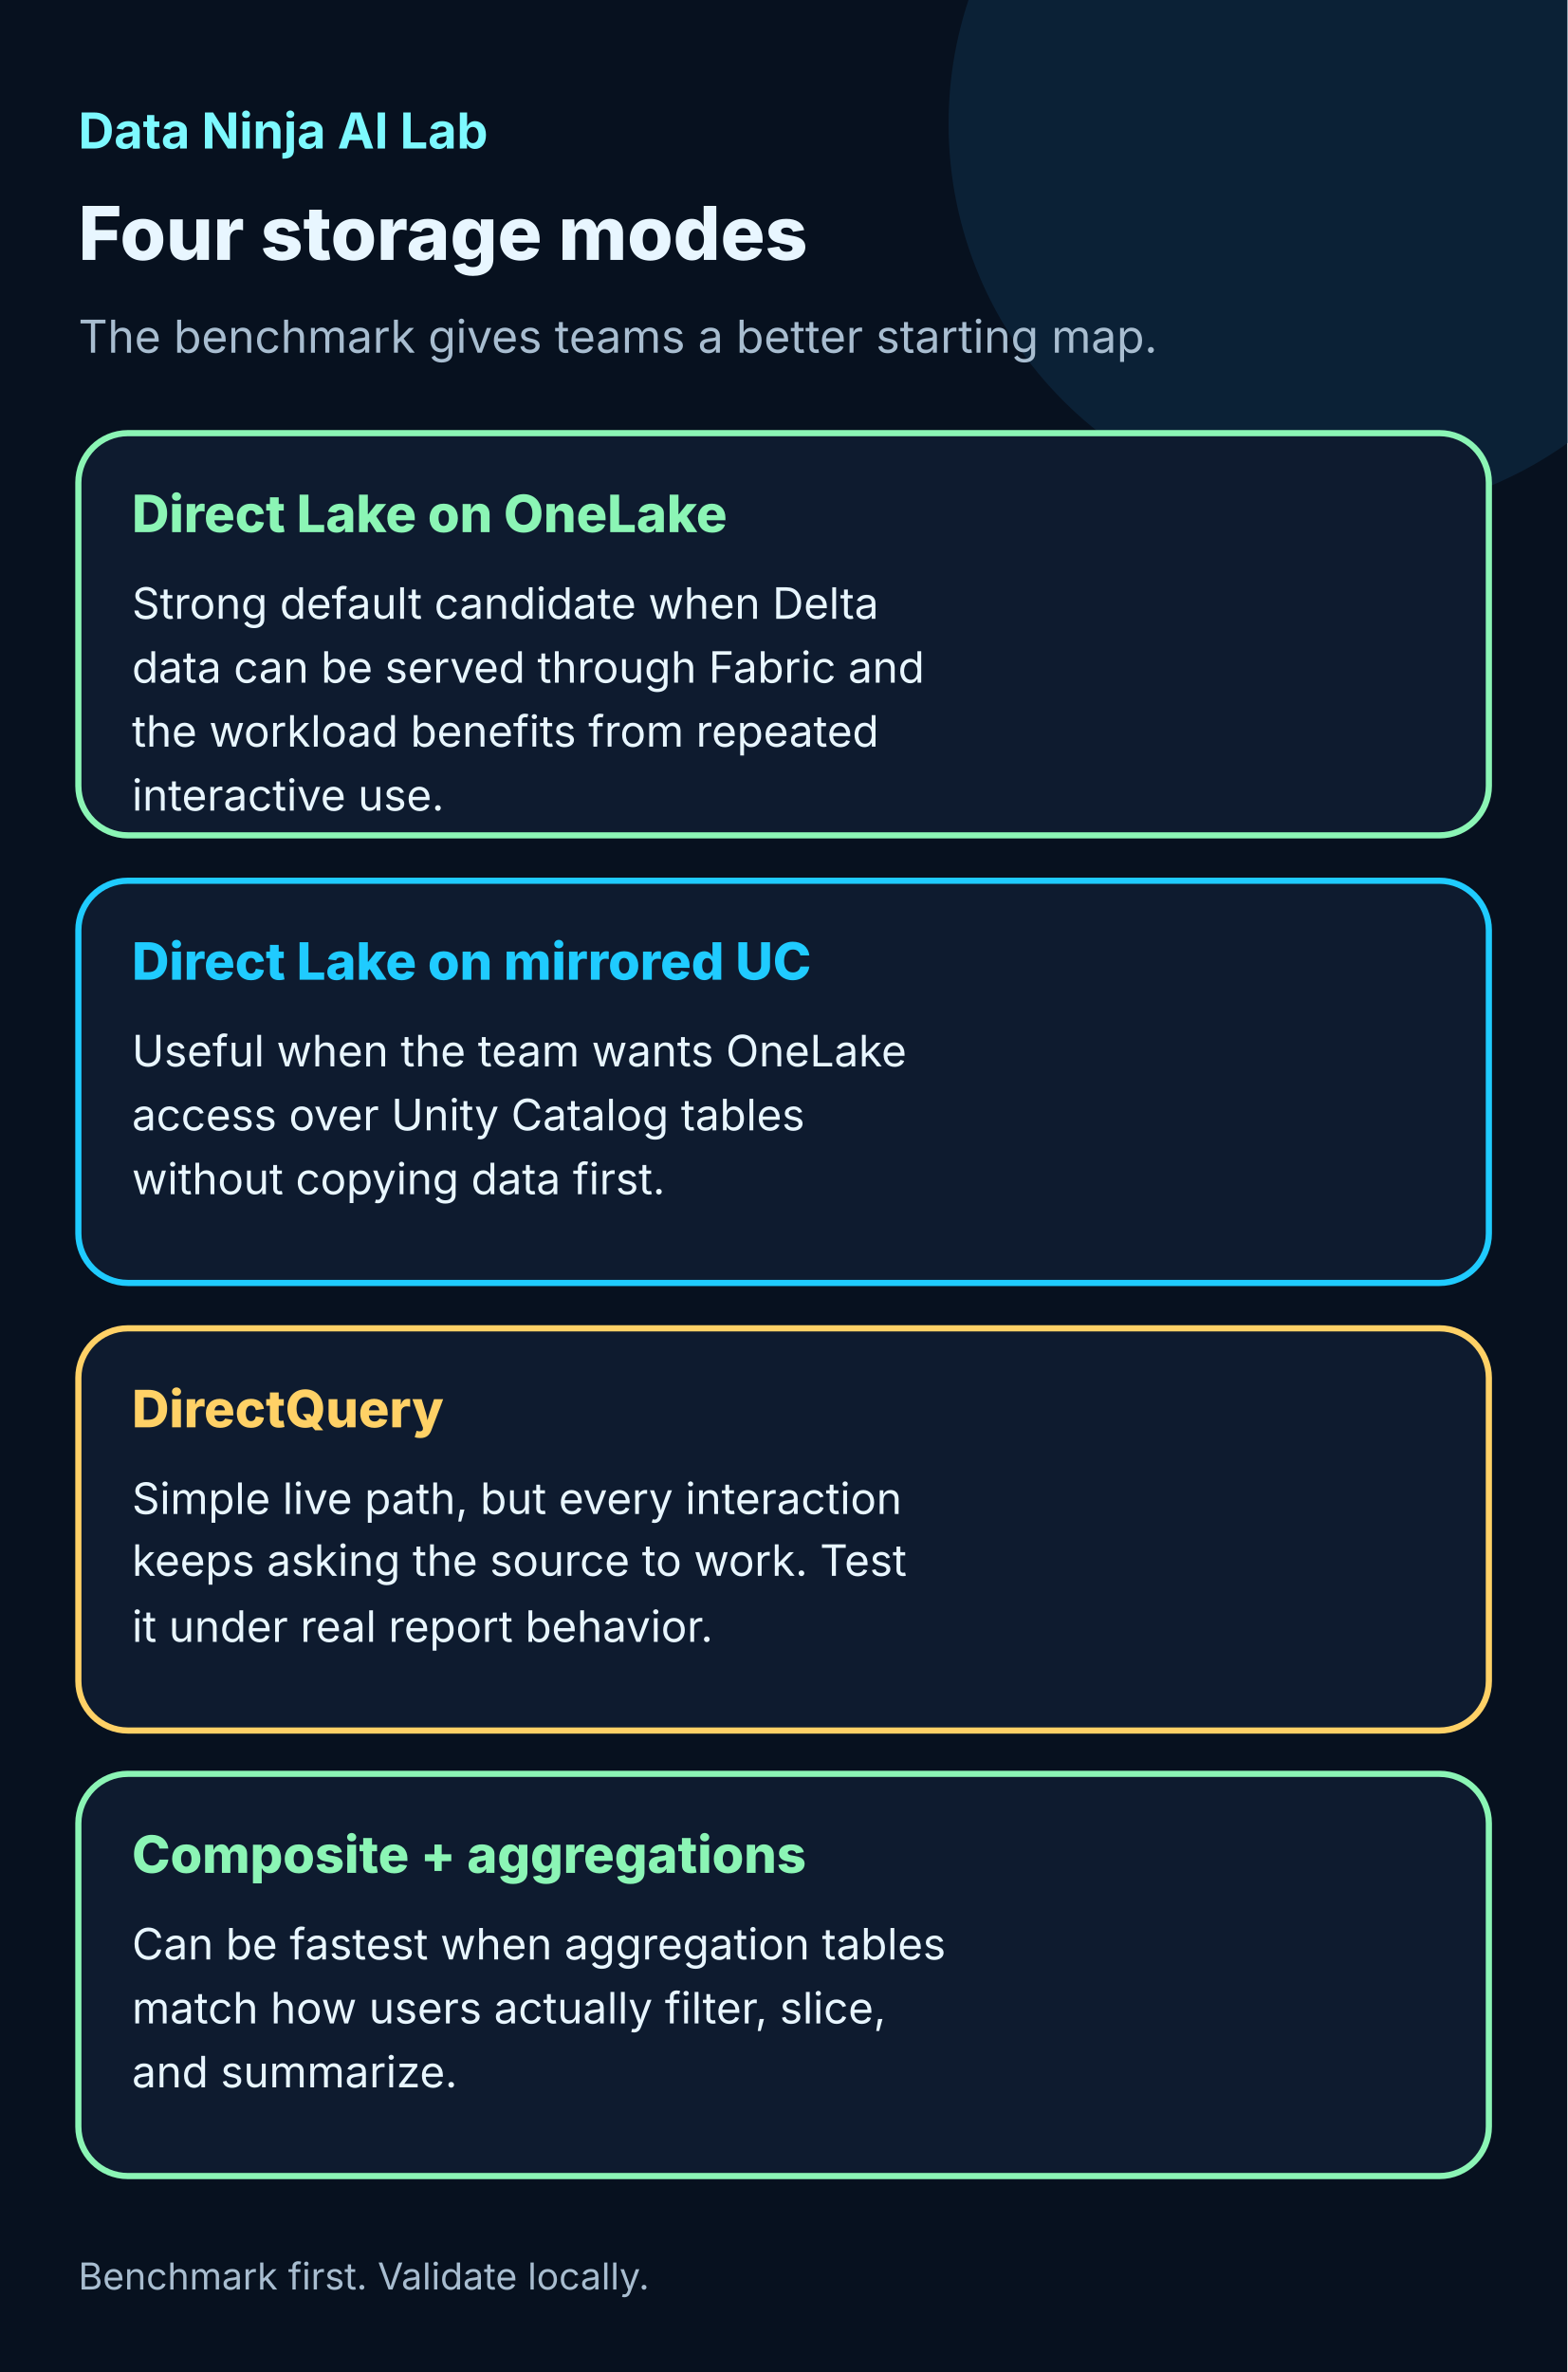
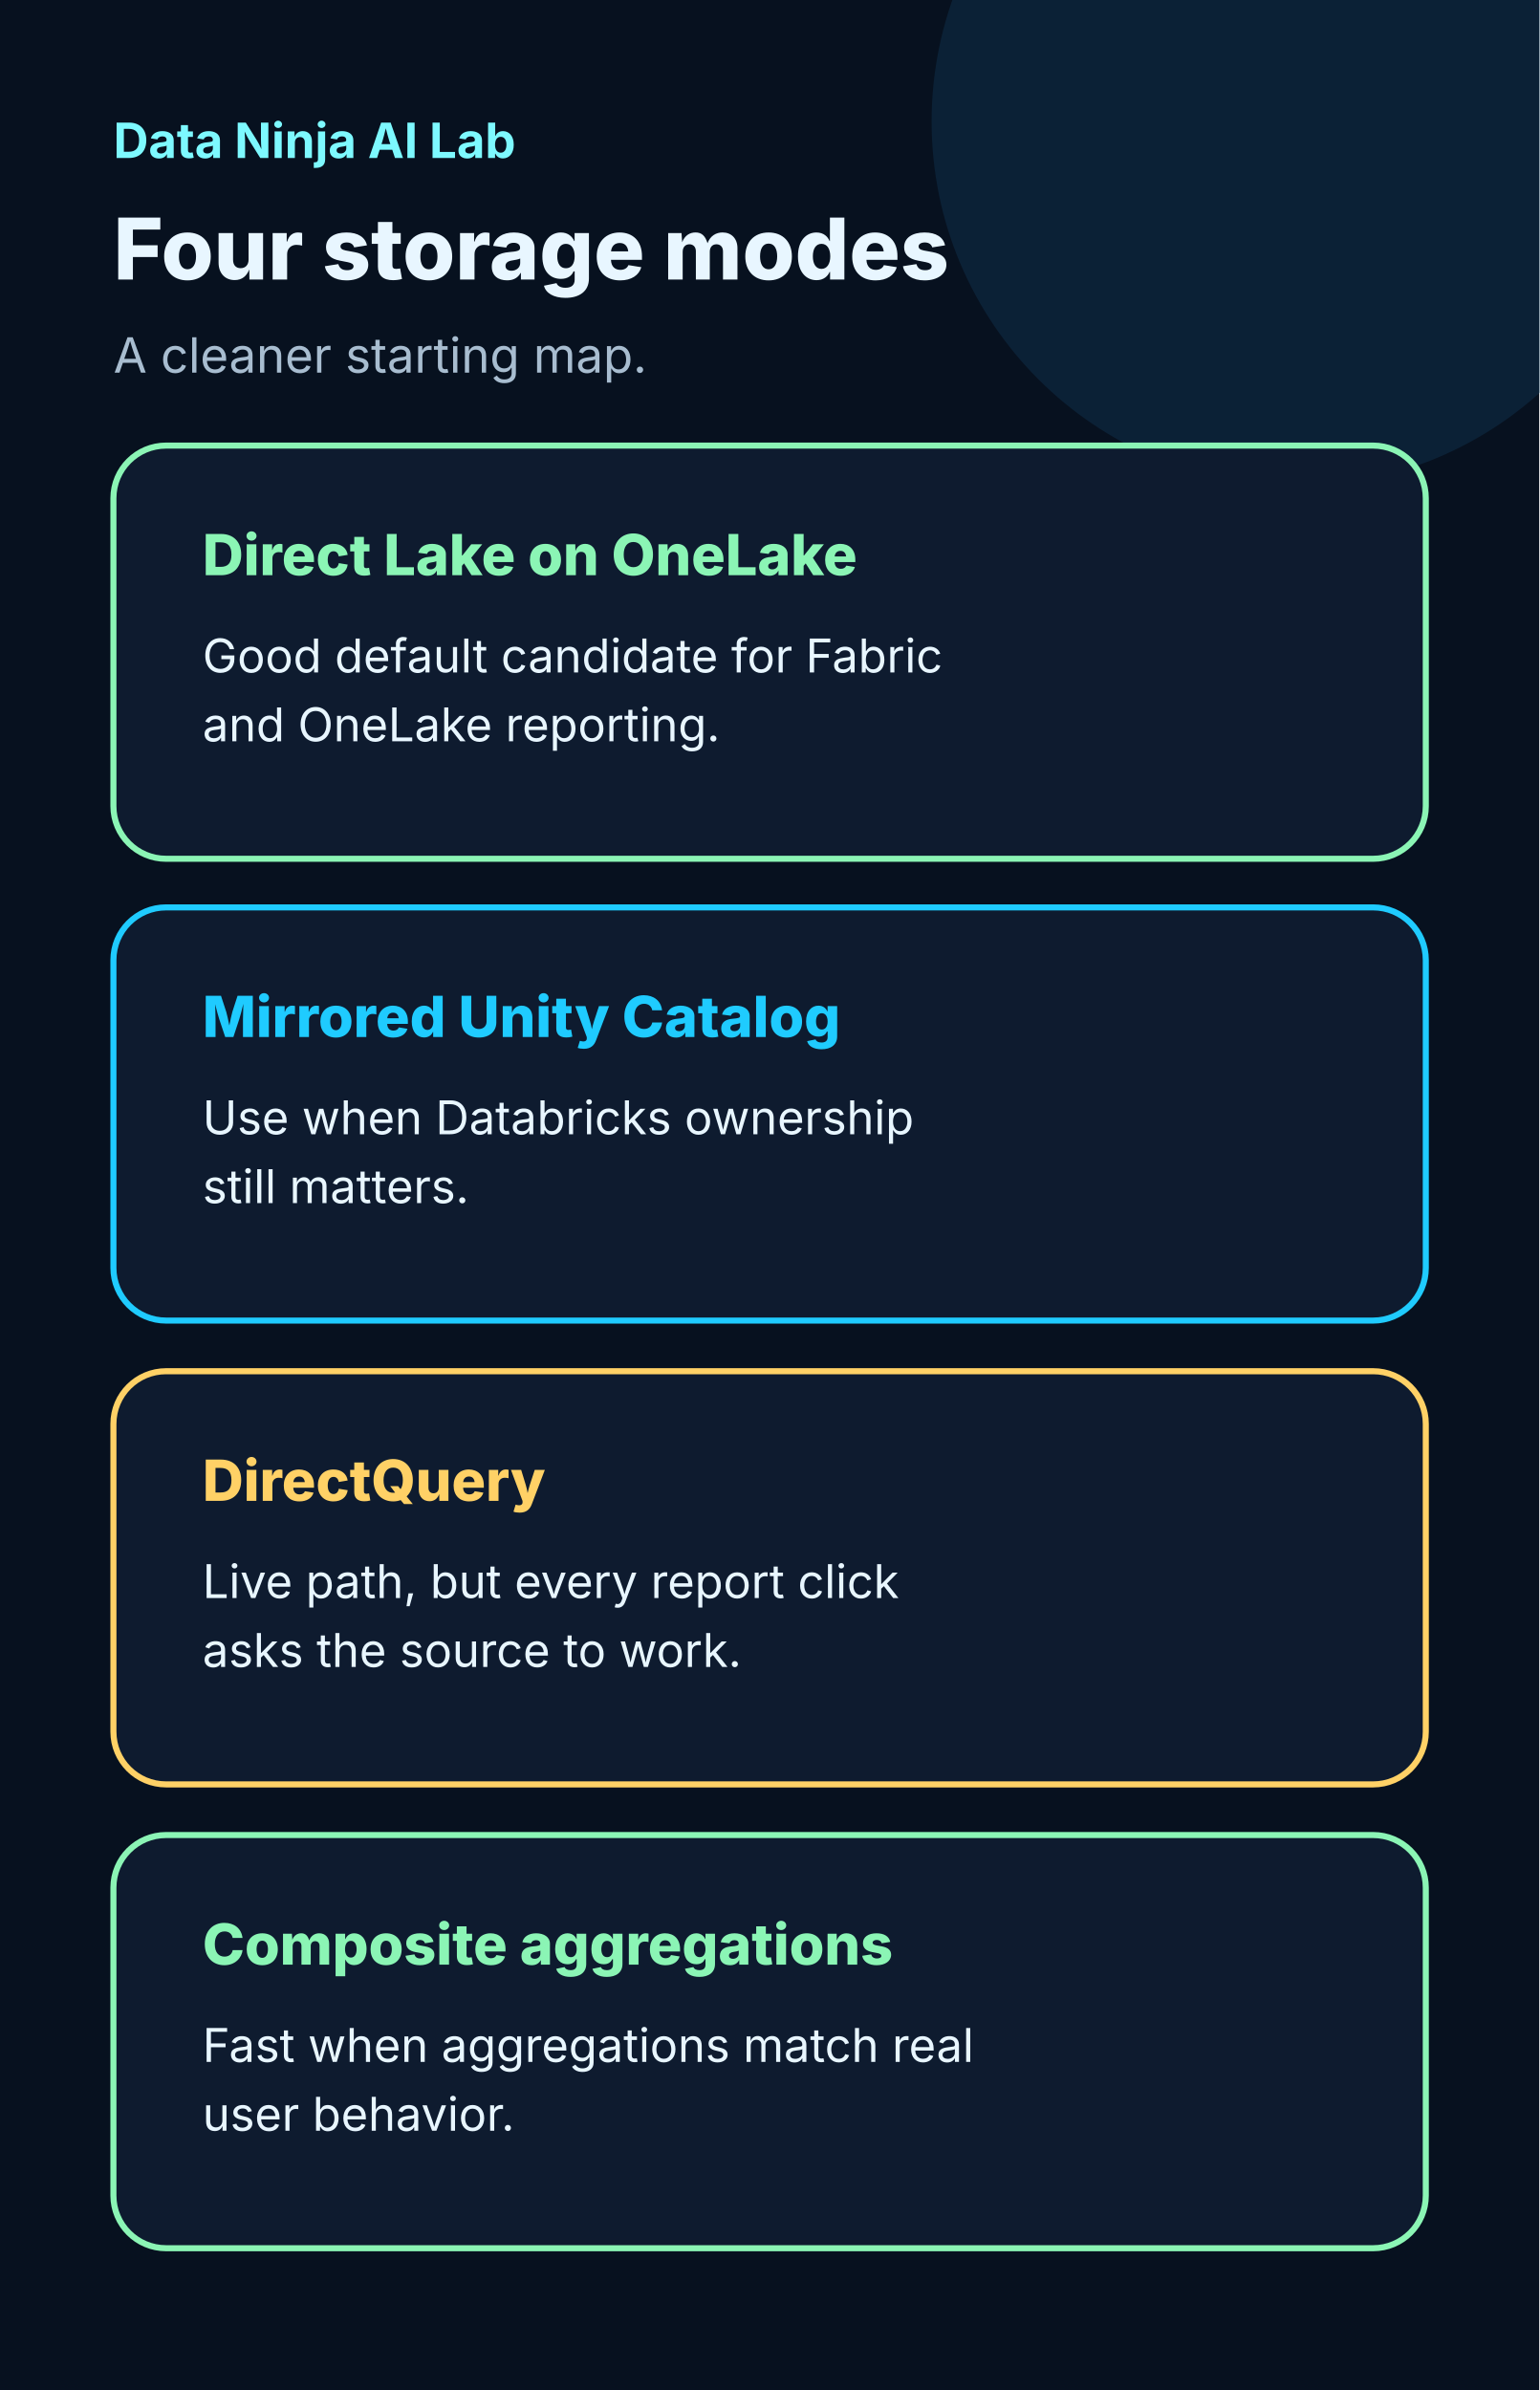
- <svg xmlns="http://www.w3.org/2000/svg" width="760" height="1150" viewBox="0 0 760 1150" role="img" aria-labelledby="title desc">
-   <rect width="760" height="1150" fill="#07111f" />
-   <circle cx="650" cy="60" r="190" fill="#123f61" opacity="0.35" />
-   <text x="38" y="72" fill="#7df9ff" font-family="Inter,Segoe UI,Arial,sans-serif" font-size="24" font-weight="700">Data Ninja AI Lab</text>
-   <text x="38" y="126" fill="#e8f6ff" font-family="Inter,Segoe UI,Arial,sans-serif" font-size="36" font-weight="800">Four storage modes</text>
-   <text x="38" y="171" fill="#a8bdd0" font-family="Inter,Segoe UI,Arial,sans-serif" font-size="22">The benchmark gives teams a better starting map.</text>
-   <rect x="38" y="210" width="684" height="195" rx="24" fill="#0e1b2f" stroke="#8bf5b5" stroke-width="3" />
-   <text x="64" y="258" fill="#8bf5b5" font-family="Inter,Segoe UI,Arial,sans-serif" font-size="25" font-weight="800">Direct Lake on OneLake</text>
-   <text x="64" y="300" fill="#e8f6ff" font-family="Inter,Segoe UI,Arial,sans-serif" font-size="21">Strong default candidate when Delta</text>
-   <text x="64" y="331" fill="#e8f6ff" font-family="Inter,Segoe UI,Arial,sans-serif" font-size="21">data can be served through Fabric and</text>
-   <text x="64" y="362" fill="#e8f6ff" font-family="Inter,Segoe UI,Arial,sans-serif" font-size="21">the workload benefits from repeated</text>
-   <text x="64" y="393" fill="#e8f6ff" font-family="Inter,Segoe UI,Arial,sans-serif" font-size="21">interactive use.</text>
-   <rect x="38" y="427" width="684" height="195" rx="24" fill="#0e1b2f" stroke="#1fcbff" stroke-width="3" />
-   <text x="64" y="475" fill="#1fcbff" font-family="Inter,Segoe UI,Arial,sans-serif" font-size="25" font-weight="800">Direct Lake on mirrored UC</text>
-   <text x="64" y="517" fill="#e8f6ff" font-family="Inter,Segoe UI,Arial,sans-serif" font-size="21">Useful when the team wants OneLake</text>
-   <text x="64" y="548" fill="#e8f6ff" font-family="Inter,Segoe UI,Arial,sans-serif" font-size="21">access over Unity Catalog tables</text>
-   <text x="64" y="579" fill="#e8f6ff" font-family="Inter,Segoe UI,Arial,sans-serif" font-size="21">without copying data first.</text>
-   <rect x="38" y="644" width="684" height="195" rx="24" fill="#0e1b2f" stroke="#ffd166" stroke-width="3" />
-   <text x="64" y="692" fill="#ffd166" font-family="Inter,Segoe UI,Arial,sans-serif" font-size="25" font-weight="800">DirectQuery</text>
-   <text x="64" y="734" fill="#e8f6ff" font-family="Inter,Segoe UI,Arial,sans-serif" font-size="21">Simple live path, but every interaction</text>
-   <text x="64" y="764" fill="#e8f6ff" font-family="Inter,Segoe UI,Arial,sans-serif" font-size="21">keeps asking the source to work. Test</text>
-   <text x="64" y="796" fill="#e8f6ff" font-family="Inter,Segoe UI,Arial,sans-serif" font-size="21">it under real report behavior.</text>
-   <rect x="38" y="860" width="684" height="195" rx="24" fill="#0e1b2f" stroke="#8bf5b5" stroke-width="3" />
-   <text x="64" y="908" fill="#8bf5b5" font-family="Inter,Segoe UI,Arial,sans-serif" font-size="25" font-weight="800">Composite + aggregations</text>
-   <text x="64" y="950" fill="#e8f6ff" font-family="Inter,Segoe UI,Arial,sans-serif" font-size="21">Can be fastest when aggregation tables</text>
-   <text x="64" y="981" fill="#e8f6ff" font-family="Inter,Segoe UI,Arial,sans-serif" font-size="21">match how users actually filter, slice,</text>
-   <text x="64" y="1012" fill="#e8f6ff" font-family="Inter,Segoe UI,Arial,sans-serif" font-size="21">and summarize.</text>
-   <text x="38" y="1110" fill="#a8bdd0" font-family="Inter,Segoe UI,Arial,sans-serif" font-size="18">Benchmark first. Validate locally.</text>
+ <svg xmlns="http://www.w3.org/2000/svg" width="760" height="1180" viewBox="0 0 760 1180" role="img" aria-labelledby="title desc">
+   <rect width="760" height="1180" fill="#07111f" />
+   <circle cx="640" cy="60" r="180" fill="#123f61" opacity="0.35" />
+   <text x="56" y="78" fill="#7df9ff" font-family="Inter,Segoe UI,Arial,sans-serif" font-size="24" font-weight="700">Data Ninja AI Lab</text>
+   <text x="56" y="138" fill="#e8f6ff" font-family="Inter,Segoe UI,Arial,sans-serif" font-size="42" font-weight="800">Four storage modes</text>
+   <text x="56" y="184" fill="#a8bdd0" font-family="Inter,Segoe UI,Arial,sans-serif" font-size="24">A cleaner starting map.</text>
+   <rect x="56" y="220" width="648" height="204" rx="26" fill="#0e1b2f" stroke="#8bf5b5" stroke-width="3" />
+   <text x="100" y="284" fill="#8bf5b5" font-family="Inter,Segoe UI,Arial,sans-serif" font-size="28" font-weight="800">Direct Lake on OneLake</text>
+   <text x="100" y="332" fill="#e8f6ff" font-family="Inter,Segoe UI,Arial,sans-serif" font-size="23">Good default candidate for Fabric</text>
+   <text x="100" y="366" fill="#e8f6ff" font-family="Inter,Segoe UI,Arial,sans-serif" font-size="23">and OneLake reporting.</text>
+   <rect x="56" y="448" width="648" height="204" rx="26" fill="#0e1b2f" stroke="#1fcbff" stroke-width="3" />
+   <text x="100" y="512" fill="#1fcbff" font-family="Inter,Segoe UI,Arial,sans-serif" font-size="28" font-weight="800">Mirrored Unity Catalog</text>
+   <text x="100" y="560" fill="#e8f6ff" font-family="Inter,Segoe UI,Arial,sans-serif" font-size="23">Use when Databricks ownership</text>
+   <text x="100" y="594" fill="#e8f6ff" font-family="Inter,Segoe UI,Arial,sans-serif" font-size="23">still matters.</text>
+   <rect x="56" y="677" width="648" height="204" rx="26" fill="#0e1b2f" stroke="#ffd166" stroke-width="3" />
+   <text x="100" y="741" fill="#ffd166" font-family="Inter,Segoe UI,Arial,sans-serif" font-size="28" font-weight="800">DirectQuery</text>
+   <text x="100" y="789" fill="#e8f6ff" font-family="Inter,Segoe UI,Arial,sans-serif" font-size="23">Live path, but every report click</text>
+   <text x="100" y="823" fill="#e8f6ff" font-family="Inter,Segoe UI,Arial,sans-serif" font-size="23">asks the source to work.</text>
+   <rect x="56" y="906" width="648" height="204" rx="26" fill="#0e1b2f" stroke="#8bf5b5" stroke-width="3" />
+   <text x="100" y="970" fill="#8bf5b5" font-family="Inter,Segoe UI,Arial,sans-serif" font-size="28" font-weight="800">Composite aggregations</text>
+   <text x="100" y="1018" fill="#e8f6ff" font-family="Inter,Segoe UI,Arial,sans-serif" font-size="23">Fast when aggregations match real</text>
+   <text x="100" y="1052" fill="#e8f6ff" font-family="Inter,Segoe UI,Arial,sans-serif" font-size="23">user behavior.</text>
</svg>
